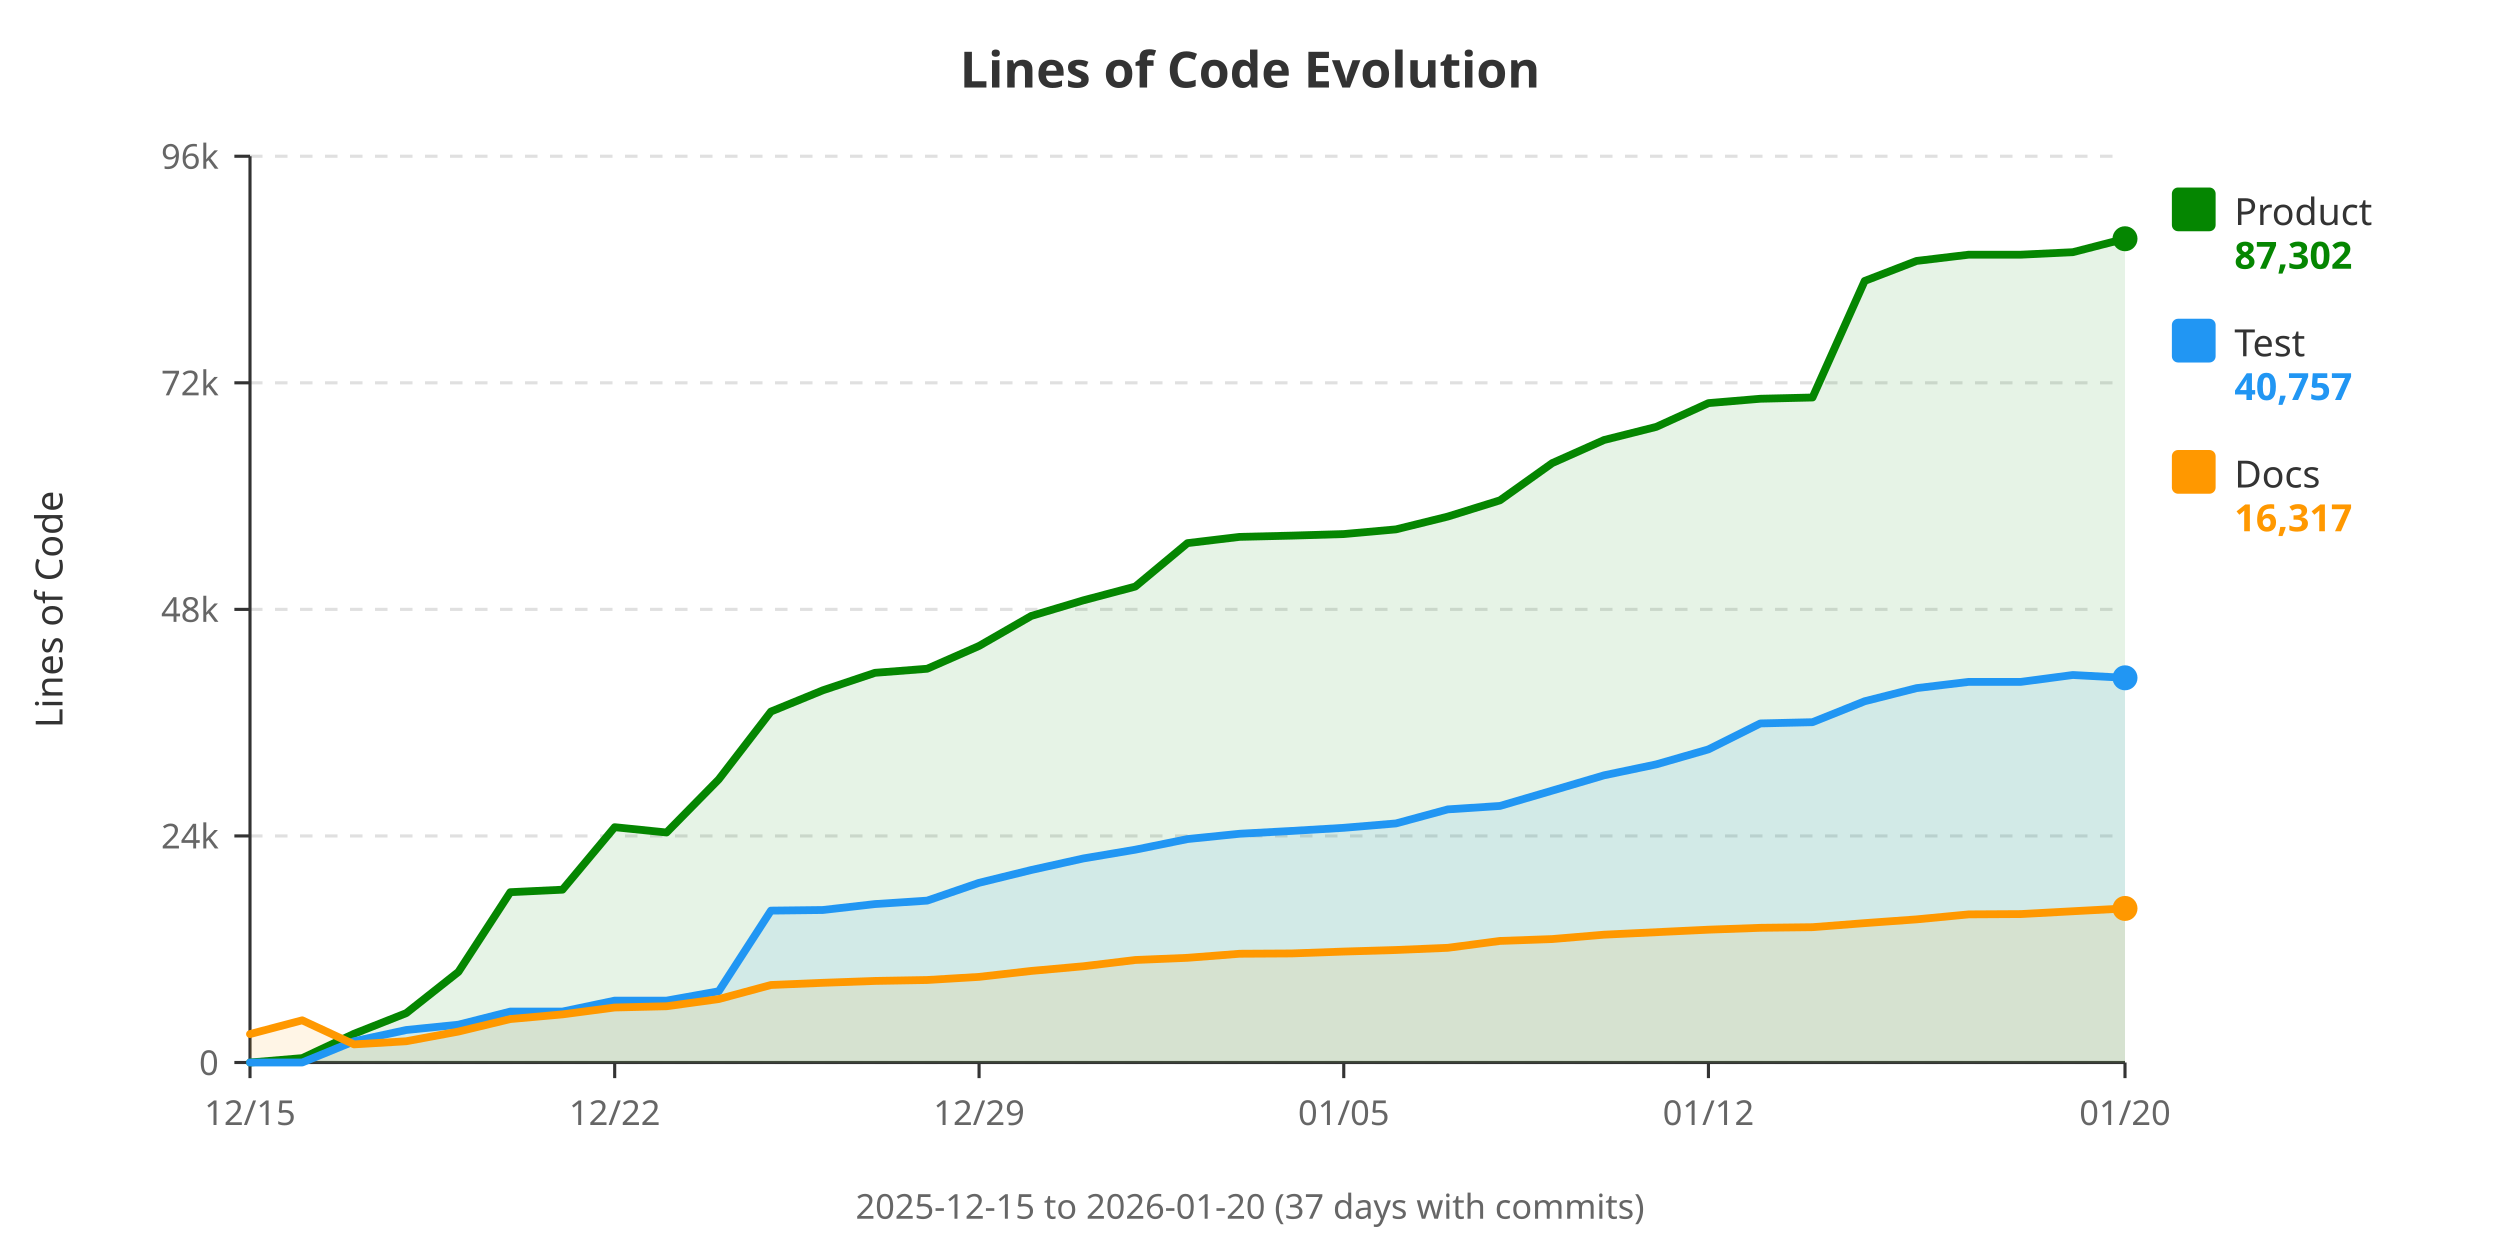
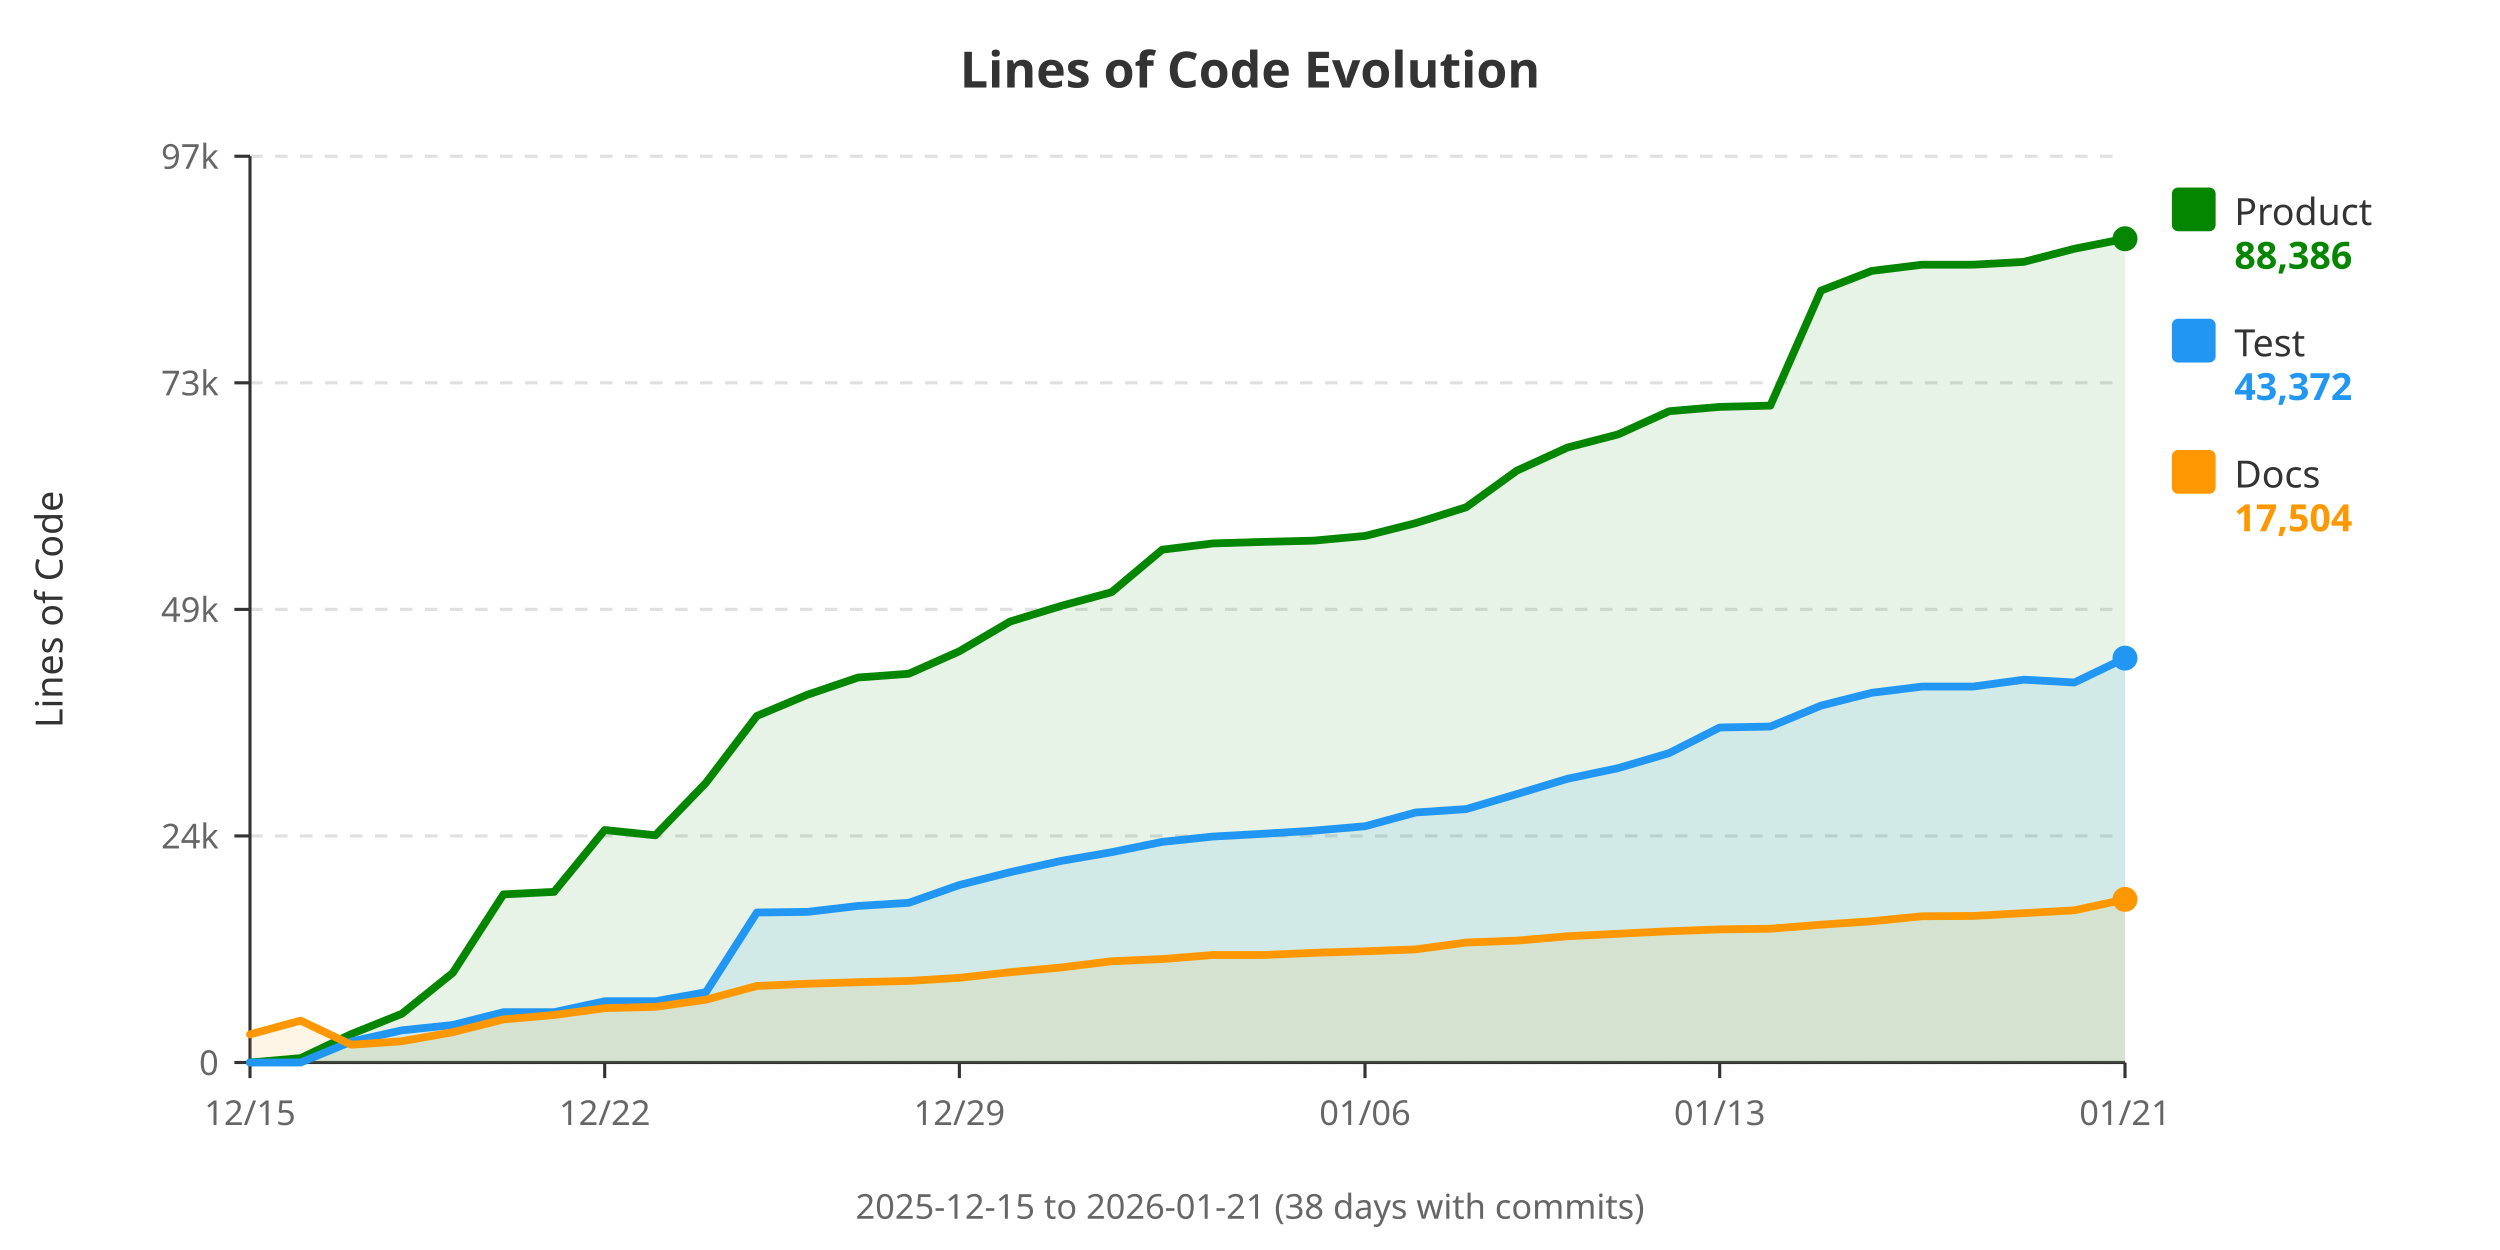
<svg xmlns="http://www.w3.org/2000/svg" viewBox="0 0 800 400">
  <defs>
    <style>
      .title { font: bold 16px sans-serif; fill: #333333; }
      .axis-label { font: 12px sans-serif; fill: #333333; }
      .tick-label { font: 11px sans-serif; fill: #666666; }
      .legend-text { font: 12px sans-serif; fill: #333333; }
      .legend-value { font: bold 12px sans-serif; }
    </style>
  </defs>
  <rect width="100%" height="100%" fill="#ffffff" />
  <text x="400" y="28" text-anchor="middle" class="title">Lines of Code Evolution</text>
  <g transform="translate(0, 0)">
    <line x1="80" y1="340.0" x2="680" y2="340.0" stroke="#e0e0e0" stroke-dasharray="4,4" />
    <line x1="80" y1="267.5" x2="680" y2="267.5" stroke="#e0e0e0" stroke-dasharray="4,4" />
    <line x1="80" y1="195.0" x2="680" y2="195.0" stroke="#e0e0e0" stroke-dasharray="4,4" />
    <line x1="80" y1="122.5" x2="680" y2="122.5" stroke="#e0e0e0" stroke-dasharray="4,4" />
    <line x1="80" y1="50.0" x2="680" y2="50.0" stroke="#e0e0e0" stroke-dasharray="4,4" />
    <line x1="80" y1="50" x2="80" y2="340" stroke="#333333" stroke-width="1" />
    <line x1="75" y1="340.0" x2="80" y2="340.0" stroke="#333333" />
    <text x="70" y="344.0" text-anchor="end" class="tick-label">0</text>
    <line x1="75" y1="267.5" x2="80" y2="267.5" stroke="#333333" />
    <text x="70" y="271.5" text-anchor="end" class="tick-label">24k</text>
    <line x1="75" y1="195.0" x2="80" y2="195.0" stroke="#333333" />
-     <text x="70" y="199.0" text-anchor="end" class="tick-label">48k</text>
+     <text x="70" y="199.0" text-anchor="end" class="tick-label">49k</text>
    <line x1="75" y1="122.5" x2="80" y2="122.5" stroke="#333333" />
-     <text x="70" y="126.5" text-anchor="end" class="tick-label">72k</text>
+     <text x="70" y="126.5" text-anchor="end" class="tick-label">73k</text>
    <line x1="75" y1="50.0" x2="80" y2="50.0" stroke="#333333" />
-     <text x="70" y="54.0" text-anchor="end" class="tick-label">96k</text>
+     <text x="70" y="54.0" text-anchor="end" class="tick-label">97k</text>
    <text x="20" y="195" text-anchor="middle" transform="rotate(-90, 20, 195)" class="axis-label">Lines of Code</text>
    <line x1="80" y1="340" x2="680" y2="340" stroke="#333333" stroke-width="1" />
    <line x1="80.0" y1="340" x2="80.0" y2="345" stroke="#333333" />
    <text x="80.0" y="360" text-anchor="middle" class="tick-label">12/15</text>
-     <line x1="196.7" y1="340" x2="196.7" y2="345" stroke="#333333" />
-     <text x="196.7" y="360" text-anchor="middle" class="tick-label">12/22</text>
-     <line x1="313.3" y1="340" x2="313.3" y2="345" stroke="#333333" />
-     <text x="313.3" y="360" text-anchor="middle" class="tick-label">12/29</text>
-     <line x1="430.0" y1="340" x2="430.0" y2="345" stroke="#333333" />
-     <text x="430.0" y="360" text-anchor="middle" class="tick-label">01/05</text>
-     <line x1="546.7" y1="340" x2="546.7" y2="345" stroke="#333333" />
-     <text x="546.7" y="360" text-anchor="middle" class="tick-label">01/12</text>
+     <line x1="193.5" y1="340" x2="193.5" y2="345" stroke="#333333" />
+     <text x="193.5" y="360" text-anchor="middle" class="tick-label">12/22</text>
+     <line x1="307.0" y1="340" x2="307.0" y2="345" stroke="#333333" />
+     <text x="307.0" y="360" text-anchor="middle" class="tick-label">12/29</text>
+     <line x1="436.8" y1="340" x2="436.8" y2="345" stroke="#333333" />
+     <text x="436.8" y="360" text-anchor="middle" class="tick-label">01/06</text>
+     <line x1="550.3" y1="340" x2="550.3" y2="345" stroke="#333333" />
+     <text x="550.3" y="360" text-anchor="middle" class="tick-label">01/13</text>
    <line x1="680.0" y1="340" x2="680.0" y2="345" stroke="#333333" />
-     <text x="680.0" y="360" text-anchor="middle" class="tick-label">01/20</text>
-     <path d="M 80.0 340.0 L 96.7 338.6 L 113.3 330.8 L 130.0 324.2 L 146.7 311.0 L 163.3 285.5 L 180.0 284.7 L 196.7 264.7 L 213.3 266.4 L 230.0 249.4 L 246.7 227.7 L 263.3 220.9 L 280.0 215.3 L 296.7 214.0 L 313.3 206.7 L 330.0 197.1 L 346.7 192.1 L 363.3 187.7 L 380.0 173.8 L 396.7 171.8 L 413.3 171.4 L 430.0 170.9 L 446.7 169.4 L 463.3 165.3 L 480.0 160.1 L 496.7 148.2 L 513.3 140.8 L 530.0 136.6 L 546.7 129.0 L 563.3 127.6 L 580.0 127.2 L 596.7 89.9 L 613.3 83.5 L 630.0 81.5 L 646.7 81.5 L 663.3 80.7 L 680.0 76.4 L 680.0 340.0 L 80.0 340.0 Z" fill="#058601" fill-opacity="0.1" />
-     <path d="M 80.0 340.0 L 96.7 340.0 L 113.3 333.2 L 130.0 329.6 L 146.7 327.9 L 163.3 323.7 L 180.0 323.7 L 196.7 320.2 L 213.3 320.2 L 230.0 317.2 L 246.7 291.4 L 263.3 291.2 L 280.0 289.3 L 296.7 288.2 L 313.3 282.5 L 330.0 278.4 L 346.7 274.7 L 363.3 271.9 L 380.0 268.5 L 396.7 266.8 L 413.3 265.9 L 430.0 264.9 L 446.7 263.5 L 463.3 259.0 L 480.0 257.9 L 496.7 253.0 L 513.3 248.1 L 530.0 244.6 L 546.7 239.8 L 563.3 231.5 L 580.0 231.1 L 596.7 224.4 L 613.3 220.2 L 630.0 218.2 L 646.7 218.2 L 663.3 216.0 L 680.0 216.9 L 680.0 340.0 L 80.0 340.0 Z" fill="#2196F3" fill-opacity="0.1" />
-     <path d="M 80.0 330.9 L 96.7 326.5 L 113.3 334.2 L 130.0 333.2 L 146.7 330.1 L 163.3 326.1 L 180.0 324.6 L 196.7 322.4 L 213.3 322.0 L 230.0 319.7 L 246.7 315.2 L 263.3 314.5 L 280.0 313.9 L 296.7 313.6 L 313.3 312.6 L 330.0 310.7 L 346.7 309.2 L 363.3 307.2 L 380.0 306.5 L 396.7 305.2 L 413.3 305.1 L 430.0 304.5 L 446.7 304.0 L 463.3 303.3 L 480.0 301.1 L 496.7 300.5 L 513.3 299.1 L 530.0 298.3 L 546.7 297.5 L 563.3 296.9 L 580.0 296.7 L 596.7 295.4 L 613.3 294.2 L 630.0 292.6 L 646.7 292.5 L 663.3 291.6 L 680.0 290.7 L 680.0 340.0 L 80.0 340.0 Z" fill="#FF9800" fill-opacity="0.1" />
-     <path d="M 80.0 340.0 L 96.7 338.6 L 113.3 330.8 L 130.0 324.2 L 146.7 311.0 L 163.3 285.5 L 180.0 284.7 L 196.7 264.7 L 213.3 266.4 L 230.0 249.4 L 246.7 227.7 L 263.3 220.9 L 280.0 215.3 L 296.7 214.0 L 313.3 206.7 L 330.0 197.1 L 346.7 192.1 L 363.3 187.7 L 380.0 173.8 L 396.7 171.8 L 413.3 171.4 L 430.0 170.9 L 446.7 169.4 L 463.3 165.3 L 480.0 160.1 L 496.7 148.2 L 513.3 140.8 L 530.0 136.6 L 546.7 129.0 L 563.3 127.6 L 580.0 127.2 L 596.7 89.9 L 613.3 83.5 L 630.0 81.5 L 646.7 81.5 L 663.3 80.7 L 680.0 76.4" fill="none" stroke="#058601" stroke-width="2.5" stroke-linecap="round" stroke-linejoin="round" />
-     <path d="M 80.0 340.0 L 96.7 340.0 L 113.3 333.2 L 130.0 329.6 L 146.7 327.9 L 163.3 323.7 L 180.0 323.7 L 196.7 320.2 L 213.3 320.2 L 230.0 317.2 L 246.7 291.4 L 263.3 291.2 L 280.0 289.3 L 296.7 288.2 L 313.3 282.5 L 330.0 278.4 L 346.7 274.7 L 363.3 271.9 L 380.0 268.5 L 396.7 266.8 L 413.3 265.9 L 430.0 264.9 L 446.7 263.5 L 463.3 259.0 L 480.0 257.9 L 496.7 253.0 L 513.3 248.1 L 530.0 244.6 L 546.7 239.8 L 563.3 231.5 L 580.0 231.1 L 596.7 224.4 L 613.3 220.2 L 630.0 218.2 L 646.7 218.2 L 663.3 216.0 L 680.0 216.9" fill="none" stroke="#2196F3" stroke-width="2.5" stroke-linecap="round" stroke-linejoin="round" />
-     <path d="M 80.0 330.9 L 96.7 326.5 L 113.3 334.2 L 130.0 333.2 L 146.7 330.1 L 163.3 326.1 L 180.0 324.6 L 196.7 322.4 L 213.3 322.0 L 230.0 319.7 L 246.7 315.2 L 263.3 314.5 L 280.0 313.9 L 296.7 313.6 L 313.3 312.6 L 330.0 310.7 L 346.7 309.2 L 363.3 307.2 L 380.0 306.5 L 396.7 305.2 L 413.3 305.1 L 430.0 304.5 L 446.7 304.0 L 463.3 303.3 L 480.0 301.1 L 496.7 300.5 L 513.3 299.1 L 530.0 298.3 L 546.7 297.5 L 563.3 296.9 L 580.0 296.7 L 596.7 295.4 L 613.3 294.2 L 630.0 292.6 L 646.7 292.5 L 663.3 291.6 L 680.0 290.7" fill="none" stroke="#FF9800" stroke-width="2.5" stroke-linecap="round" stroke-linejoin="round" />
+     <text x="680.0" y="360" text-anchor="middle" class="tick-label">01/21</text>
+     <path d="M 80.0 340.0 L 96.2 338.6 L 112.4 330.9 L 128.6 324.4 L 144.9 311.3 L 161.1 286.2 L 177.3 285.4 L 193.5 265.6 L 209.7 267.3 L 225.9 250.5 L 242.2 229.1 L 258.4 222.3 L 274.6 216.8 L 290.8 215.6 L 307.0 208.4 L 323.2 198.9 L 339.5 193.9 L 355.7 189.5 L 371.9 175.9 L 388.1 173.9 L 404.3 173.4 L 420.5 173.0 L 436.8 171.5 L 453.0 167.4 L 469.2 162.3 L 485.4 150.6 L 501.6 143.2 L 517.8 139.0 L 534.1 131.6 L 550.3 130.2 L 566.5 129.8 L 582.7 93.0 L 598.9 86.7 L 615.1 84.7 L 631.4 84.7 L 647.6 83.8 L 663.8 79.6 L 680.0 76.4 L 680.0 340.0 L 80.0 340.0 Z" fill="#058601" fill-opacity="0.1" />
+     <path d="M 80.0 340.0 L 96.2 340.0 L 112.4 333.3 L 128.6 329.7 L 144.9 328.0 L 161.1 323.9 L 177.3 323.9 L 193.5 320.4 L 209.7 320.4 L 225.9 317.5 L 242.2 292.0 L 258.4 291.8 L 274.6 289.9 L 290.8 288.9 L 307.0 283.2 L 323.2 279.1 L 339.5 275.5 L 355.7 272.7 L 371.9 269.4 L 388.1 267.7 L 404.3 266.8 L 420.5 265.8 L 436.8 264.4 L 453.0 260.0 L 469.2 258.9 L 485.4 254.1 L 501.6 249.2 L 517.8 245.8 L 534.1 241.0 L 550.3 232.8 L 566.5 232.5 L 582.7 225.8 L 598.9 221.7 L 615.1 219.7 L 631.4 219.7 L 647.6 217.5 L 663.8 218.4 L 680.0 210.6 L 680.0 340.0 L 80.0 340.0 Z" fill="#2196F3" fill-opacity="0.1" />
+     <path d="M 80.0 331.0 L 96.2 326.6 L 112.4 334.3 L 128.6 333.2 L 144.9 330.3 L 161.1 326.2 L 177.3 324.8 L 193.5 322.6 L 209.7 322.2 L 225.9 319.9 L 242.2 315.5 L 258.4 314.8 L 274.6 314.3 L 290.8 313.9 L 307.0 312.9 L 323.2 311.1 L 339.5 309.6 L 355.7 307.6 L 371.9 306.9 L 388.1 305.6 L 404.3 305.6 L 420.5 304.9 L 436.8 304.4 L 453.0 303.8 L 469.2 301.6 L 485.4 301.0 L 501.6 299.6 L 517.8 298.8 L 534.1 298.0 L 550.3 297.4 L 566.5 297.2 L 582.7 295.9 L 598.9 294.8 L 615.1 293.2 L 631.4 293.1 L 647.6 292.2 L 663.8 291.3 L 680.0 287.8 L 680.0 340.0 L 80.0 340.0 Z" fill="#FF9800" fill-opacity="0.1" />
+     <path d="M 80.0 340.0 L 96.2 338.6 L 112.4 330.9 L 128.6 324.4 L 144.9 311.3 L 161.1 286.2 L 177.3 285.4 L 193.5 265.6 L 209.7 267.3 L 225.9 250.5 L 242.2 229.1 L 258.4 222.3 L 274.6 216.8 L 290.8 215.6 L 307.0 208.4 L 323.2 198.9 L 339.5 193.9 L 355.7 189.5 L 371.9 175.9 L 388.1 173.9 L 404.3 173.4 L 420.5 173.0 L 436.8 171.5 L 453.0 167.4 L 469.2 162.3 L 485.4 150.6 L 501.6 143.2 L 517.8 139.0 L 534.1 131.6 L 550.3 130.2 L 566.5 129.8 L 582.7 93.0 L 598.9 86.7 L 615.1 84.7 L 631.4 84.7 L 647.6 83.8 L 663.8 79.6 L 680.0 76.4" fill="none" stroke="#058601" stroke-width="2.5" stroke-linecap="round" stroke-linejoin="round" />
+     <path d="M 80.0 340.0 L 96.2 340.0 L 112.4 333.3 L 128.6 329.7 L 144.9 328.0 L 161.1 323.9 L 177.3 323.9 L 193.5 320.4 L 209.7 320.4 L 225.9 317.5 L 242.2 292.0 L 258.4 291.8 L 274.6 289.9 L 290.8 288.9 L 307.0 283.2 L 323.2 279.1 L 339.5 275.5 L 355.7 272.7 L 371.9 269.4 L 388.1 267.7 L 404.3 266.8 L 420.5 265.8 L 436.8 264.4 L 453.0 260.0 L 469.2 258.9 L 485.4 254.1 L 501.6 249.2 L 517.8 245.8 L 534.1 241.0 L 550.3 232.8 L 566.5 232.5 L 582.7 225.8 L 598.9 221.7 L 615.1 219.7 L 631.4 219.7 L 647.6 217.5 L 663.8 218.4 L 680.0 210.6" fill="none" stroke="#2196F3" stroke-width="2.5" stroke-linecap="round" stroke-linejoin="round" />
+     <path d="M 80.0 331.0 L 96.2 326.6 L 112.4 334.3 L 128.6 333.2 L 144.9 330.3 L 161.1 326.2 L 177.3 324.8 L 193.5 322.6 L 209.7 322.2 L 225.9 319.9 L 242.2 315.5 L 258.4 314.8 L 274.6 314.3 L 290.8 313.9 L 307.0 312.9 L 323.2 311.1 L 339.5 309.6 L 355.7 307.6 L 371.9 306.9 L 388.1 305.6 L 404.3 305.6 L 420.5 304.9 L 436.8 304.4 L 453.0 303.8 L 469.2 301.6 L 485.4 301.0 L 501.6 299.6 L 517.8 298.8 L 534.1 298.0 L 550.3 297.4 L 566.5 297.2 L 582.7 295.9 L 598.9 294.8 L 615.1 293.2 L 631.4 293.1 L 647.6 292.2 L 663.8 291.3 L 680.0 287.8" fill="none" stroke="#FF9800" stroke-width="2.5" stroke-linecap="round" stroke-linejoin="round" />
    <circle cx="680.0" cy="76.4" r="4" fill="#058601" />
-     <circle cx="680.0" cy="216.9" r="4" fill="#2196F3" />
-     <circle cx="680.0" cy="290.7" r="4" fill="#FF9800" />
+     <circle cx="680.0" cy="210.6" r="4" fill="#2196F3" />
+     <circle cx="680.0" cy="287.8" r="4" fill="#FF9800" />
  </g>
  <g transform="translate(695, 60)">
    <rect x="0" y="0" width="14" height="14" fill="#058601" rx="2" />
    <text x="20" y="12" class="legend-text">Product</text>
-     <text x="20" y="26" class="legend-value" fill="#058601">87,302</text>
+     <text x="20" y="26" class="legend-value" fill="#058601">88,386</text>
    <rect x="0" y="42" width="14" height="14" fill="#2196F3" rx="2" />
    <text x="20" y="54" class="legend-text">Test</text>
-     <text x="20" y="68" class="legend-value" fill="#2196F3">40,757</text>
+     <text x="20" y="68" class="legend-value" fill="#2196F3">43,372</text>
    <rect x="0" y="84" width="14" height="14" fill="#FF9800" rx="2" />
    <text x="20" y="96" class="legend-text">Docs</text>
-     <text x="20" y="110" class="legend-value" fill="#FF9800">16,317</text>
+     <text x="20" y="110" class="legend-value" fill="#FF9800">17,504</text>
  </g>
  <text x="400" y="390" text-anchor="middle" class="tick-label">
-     2025-12-15 to 2026-01-20 (37 days with commits)
+     2025-12-15 to 2026-01-21 (38 days with commits)
  </text>
</svg>
